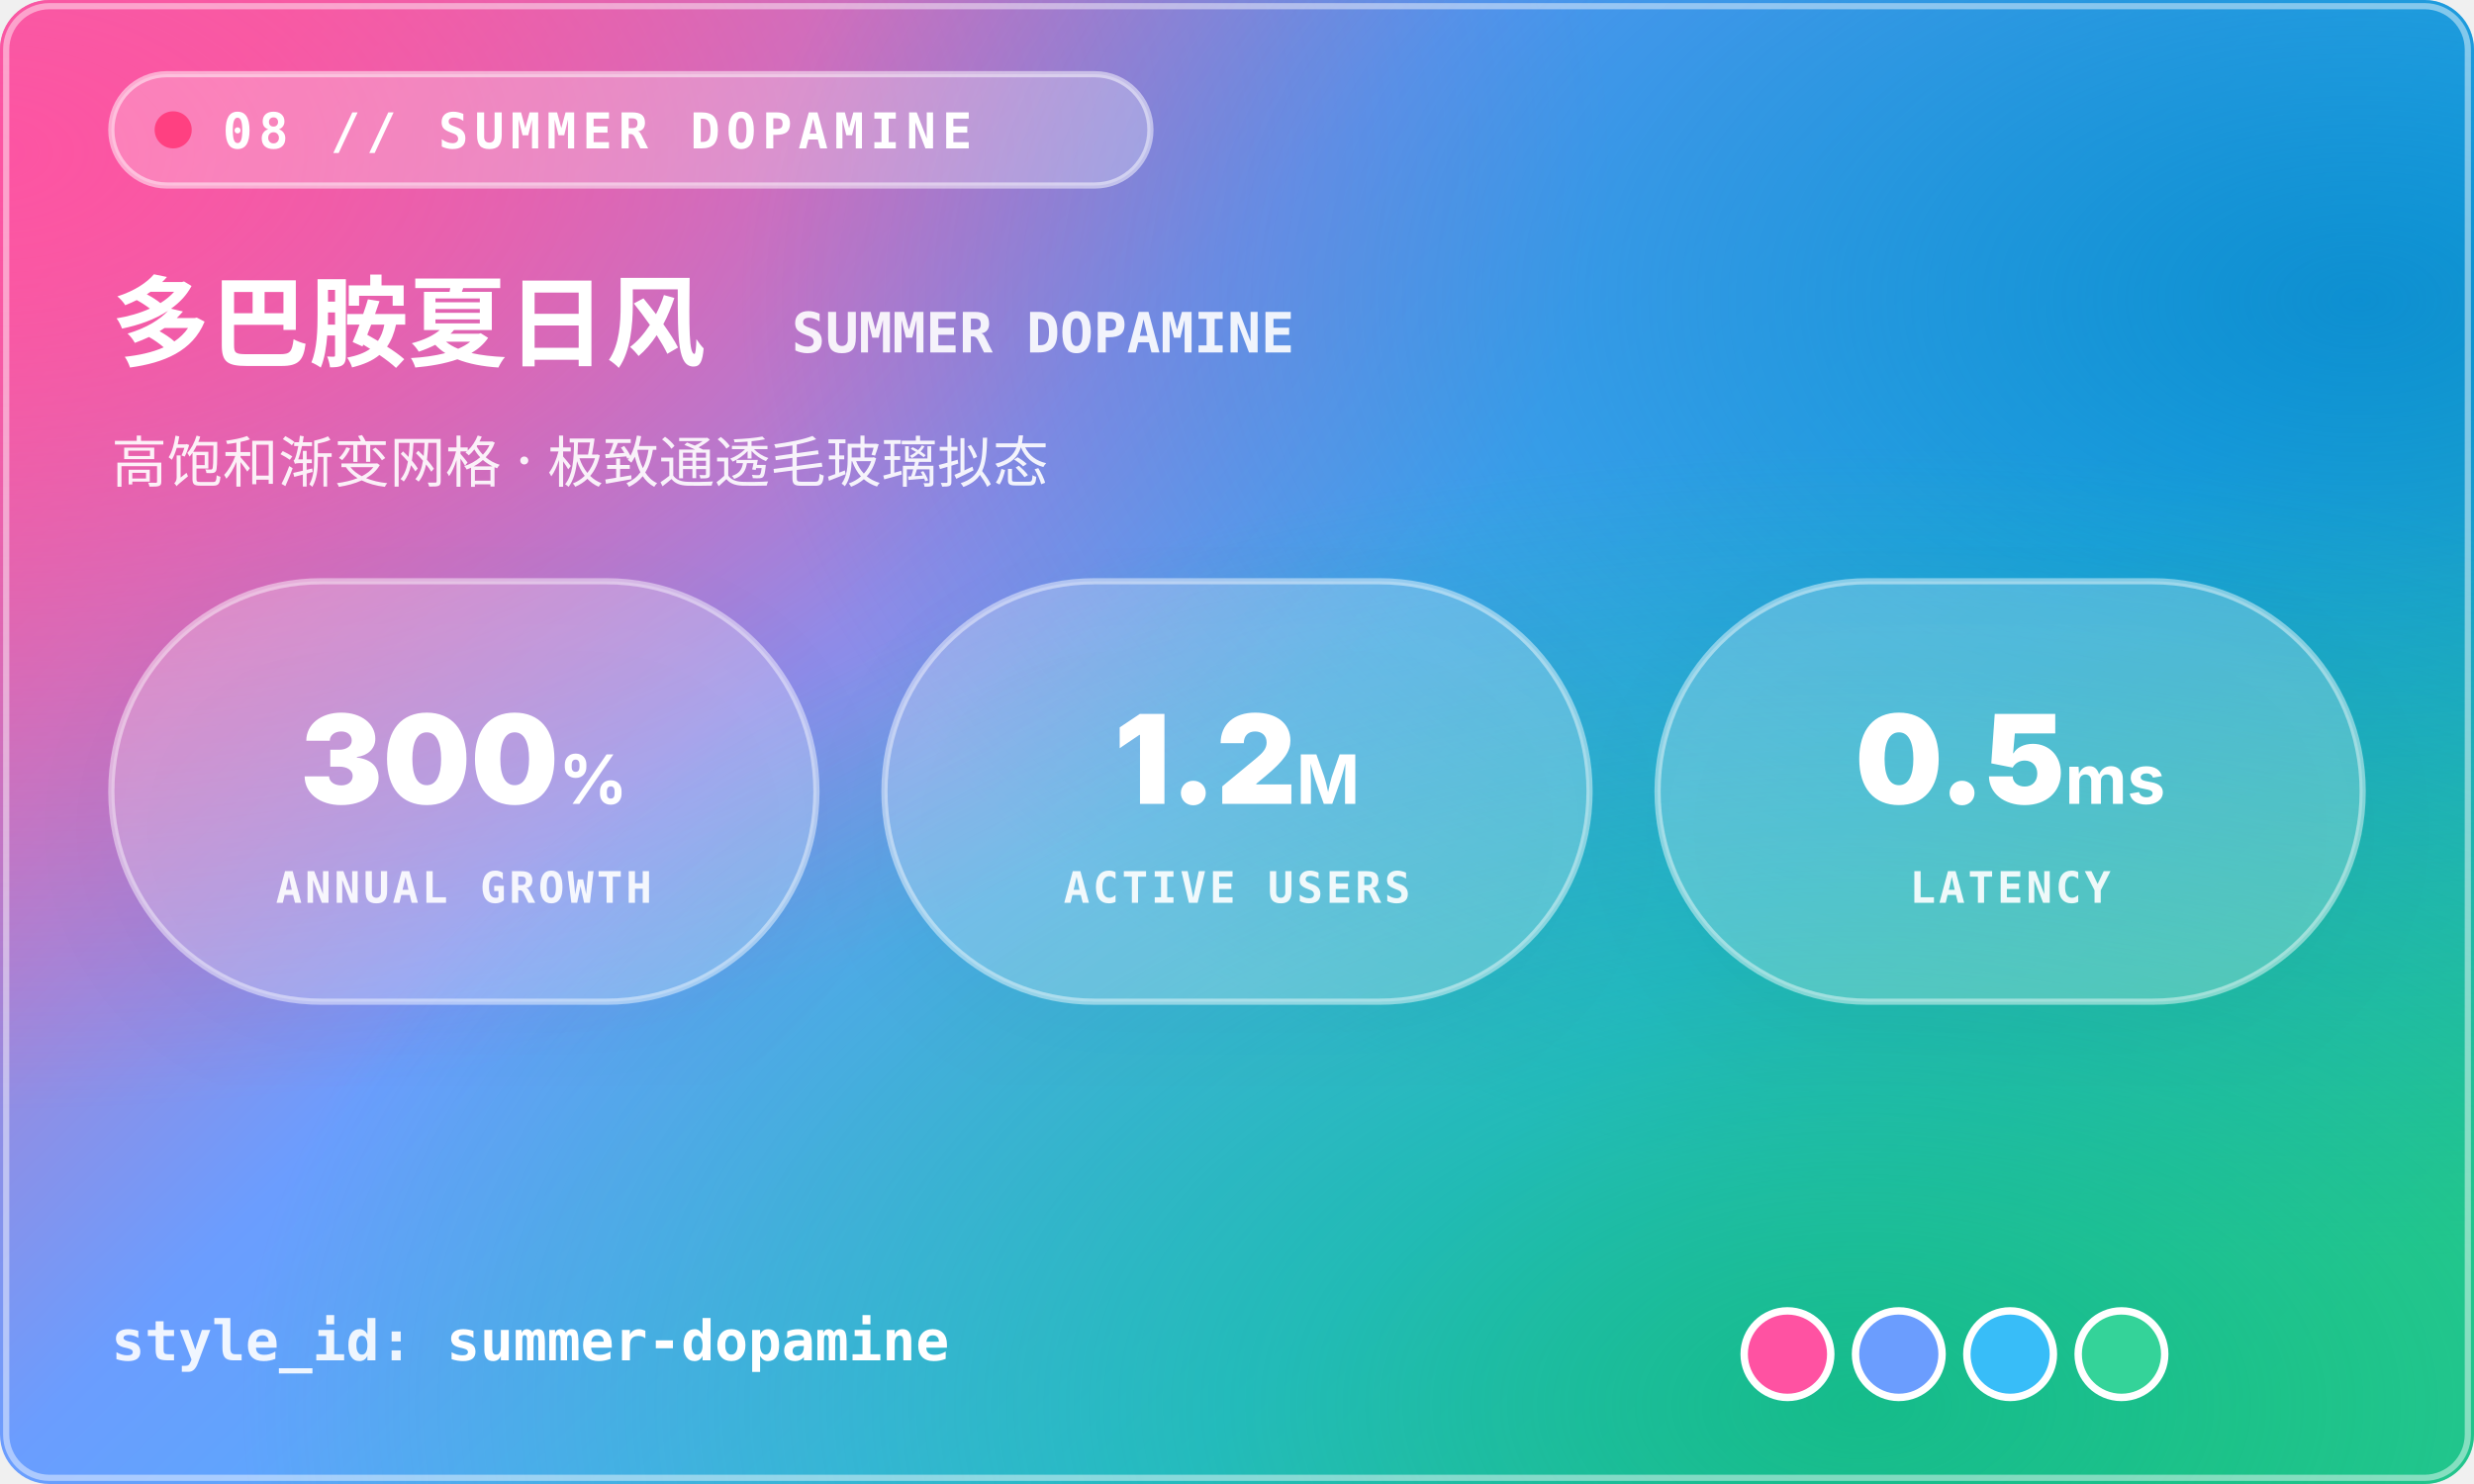
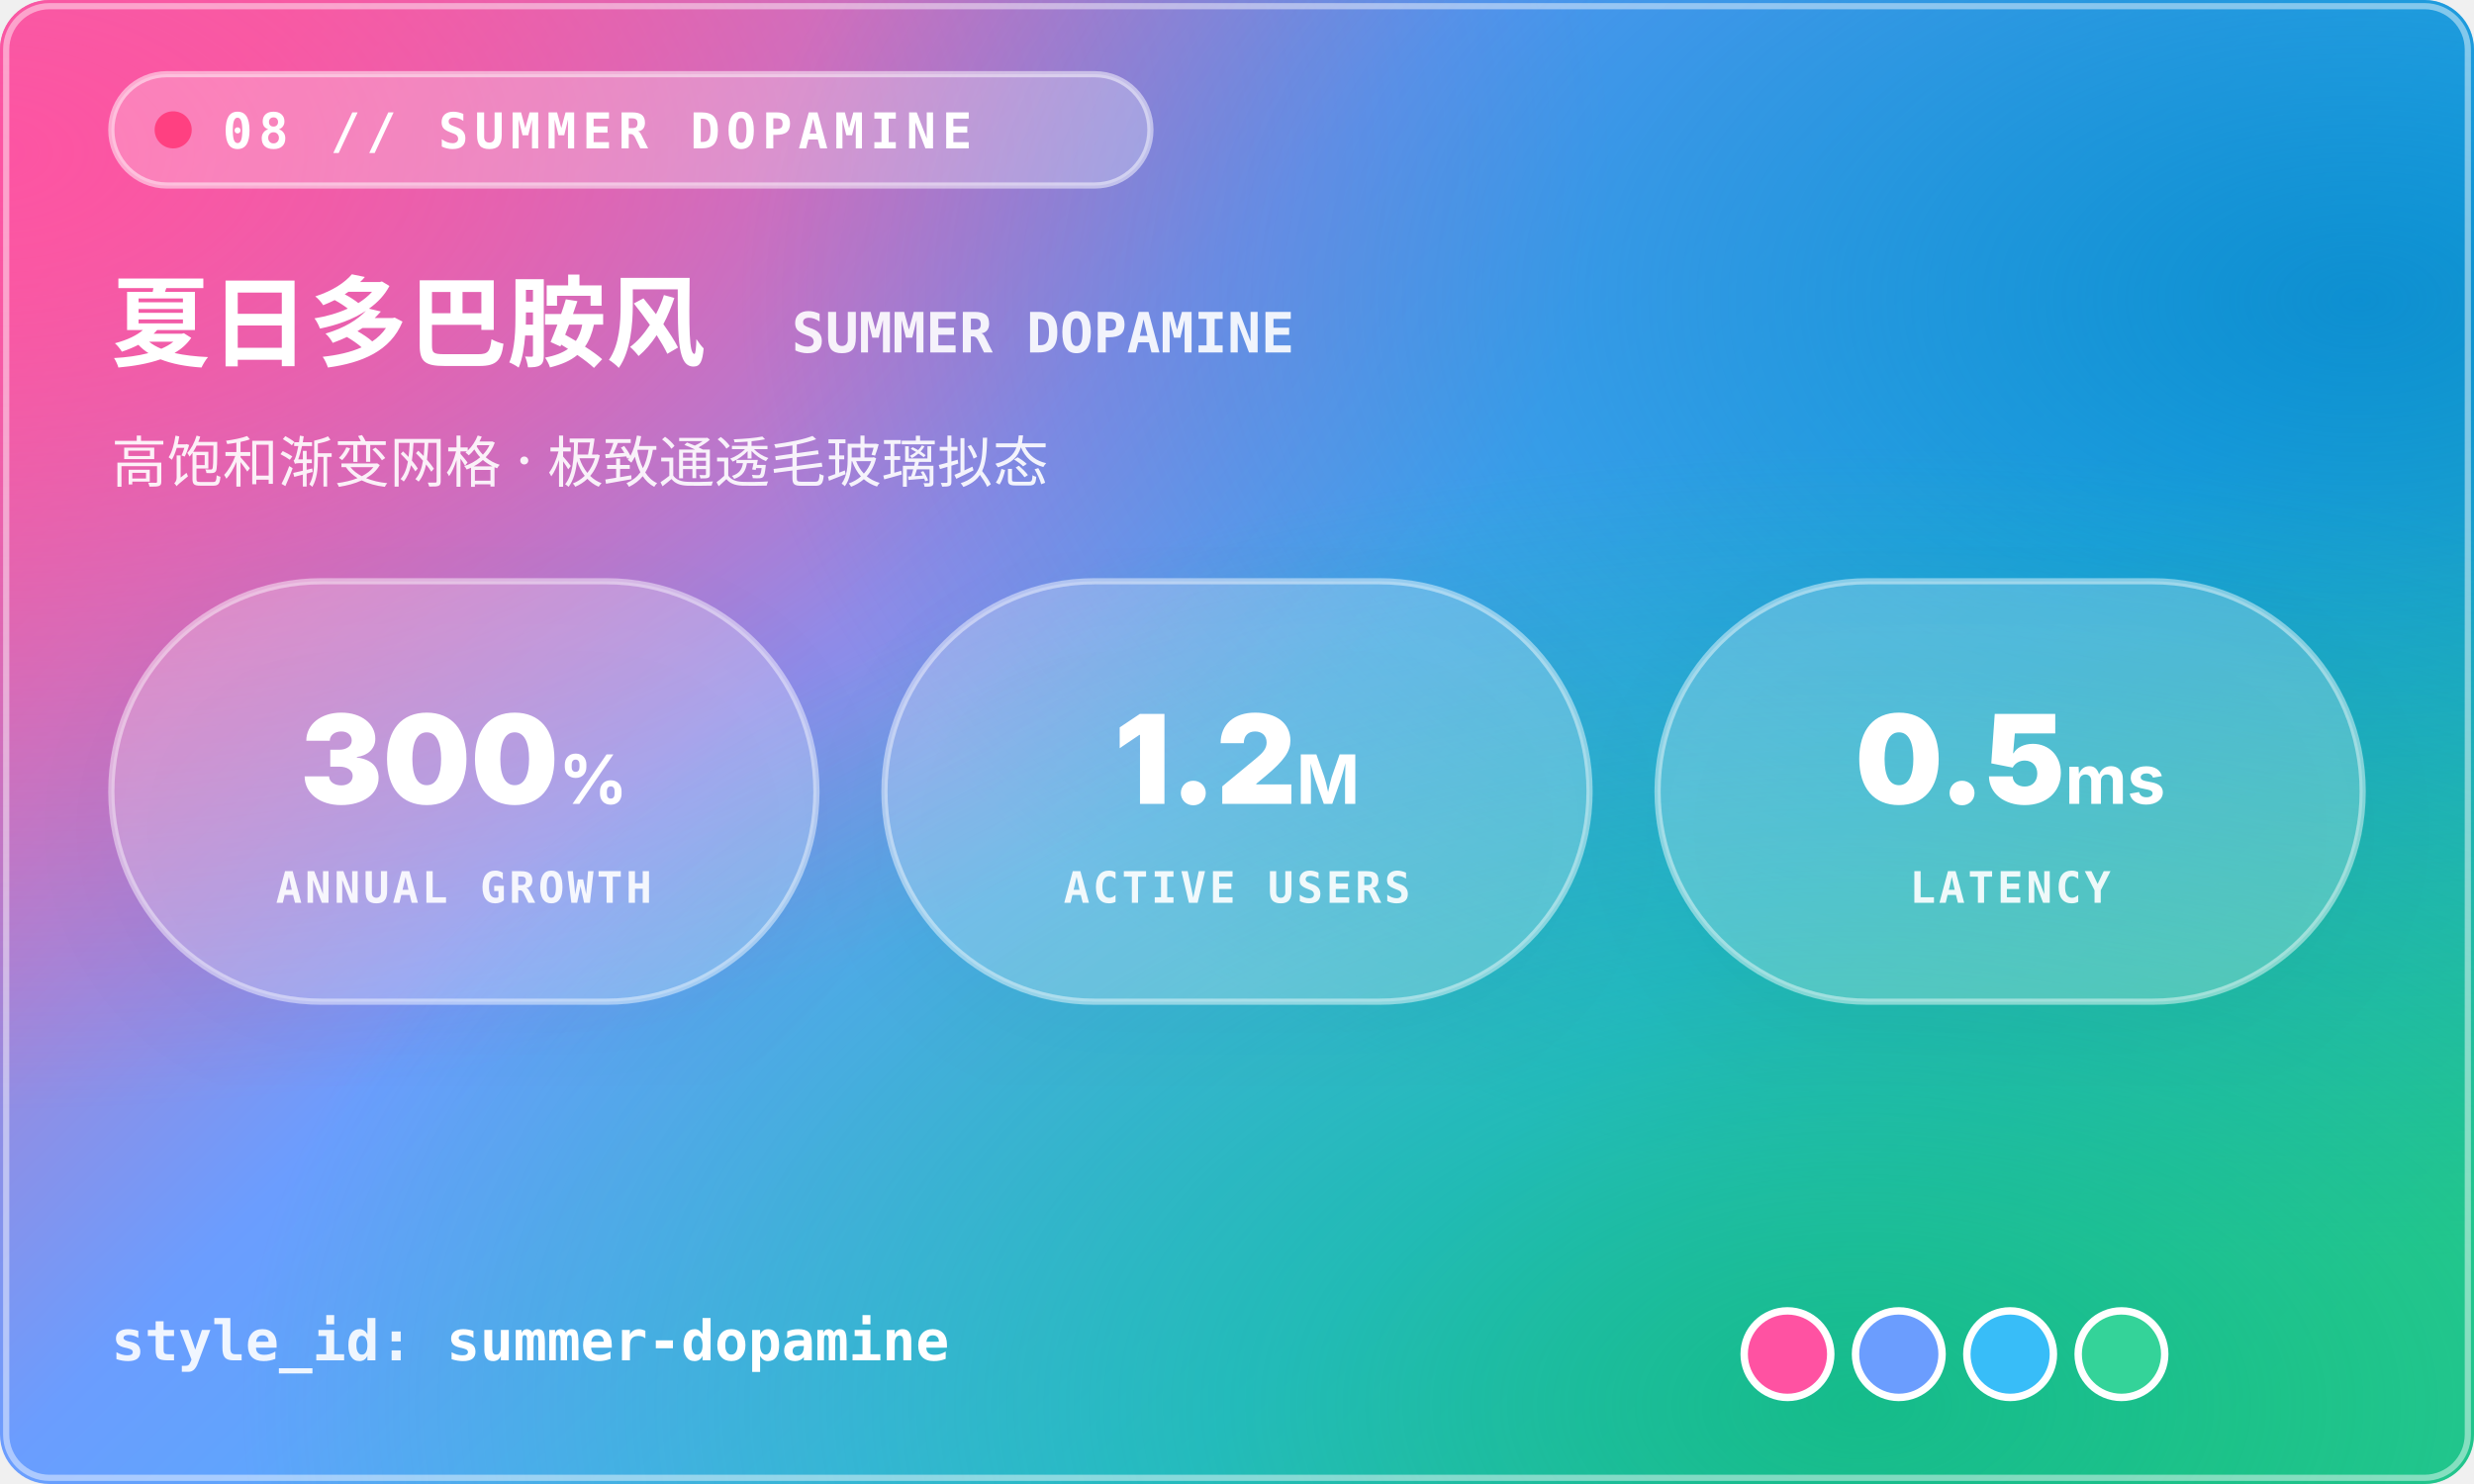
<svg xmlns="http://www.w3.org/2000/svg" viewBox="0 0 400 240" width="400" height="240">
  <defs>
    <linearGradient id="dop-base-grad" x1="0%" y1="20%" x2="100%" y2="80%">
      <stop offset="0%" stop-color="#E86AA7" />
      <stop offset="35%" stop-color="#6B9DFE" />
      <stop offset="70%" stop-color="#38BDF8" />
      <stop offset="100%" stop-color="#34D399" />
    </linearGradient>
    <radialGradient id="dop-pink-glow" cx="0%" cy="10%" r="65%">
      <stop offset="0%" stop-color="#FF52A2" stop-opacity="0.9" />
      <stop offset="100%" stop-color="#FF52A2" stop-opacity="0" />
    </radialGradient>
    <radialGradient id="dop-cyan-glow" cx="95%" cy="20%" r="65%">
      <stop offset="0%" stop-color="#0284C7" stop-opacity="0.8" />
      <stop offset="100%" stop-color="#0284C7" stop-opacity="0" />
    </radialGradient>
    <radialGradient id="dop-green-glow" cx="75%" cy="95%" r="65%">
      <stop offset="0%" stop-color="#10B981" stop-opacity="0.85" />
      <stop offset="100%" stop-color="#10B981" stop-opacity="0" />
    </radialGradient>
    <filter id="dop-capsule-shadow" x="-20%" y="-20%" width="140%" height="140%">
      <feDropShadow dx="0" dy="6" stdDeviation="8" flood-color="#0F172A" flood-opacity="0.10" />
    </filter>
  </defs>
  <style>
    .mono { font-family: "Fira Code", "IBM Plex Mono", Consolas, monospace; }
    .sans { font-family: -apple-system, BlinkMacSystemFont, "Arial Rounded MT Bold", "Varela Round", "PingFang SC", "Microsoft YaHei", sans-serif; }
  </style>
  <rect width="400" height="240" fill="url(#dop-base-grad)" rx="8" />
  <rect width="400" height="240" fill="url(#dop-pink-glow)" rx="8" />
  <rect width="400" height="240" fill="url(#dop-cyan-glow)" rx="8" />
  <rect width="400" height="240" fill="url(#dop-green-glow)" rx="8" />
  <rect width="398" height="238" x="1" y="1" fill="none" stroke="rgba(255, 255, 255, 0.45)" stroke-width="1" rx="7" />
  <g transform="translate(18, 12)">
    <rect width="168" height="18" rx="9" fill="rgba(255, 255, 255, 0.25)" stroke="rgba(255, 255, 255, 0.50)" stroke-width="1" />
    <circle cx="10" cy="9" r="3" fill="#FF4081" />
    <text class="mono" font-size="8" font-weight="800" fill="#FFFFFF" x="18" y="12" letter-spacing="1">08 // SUMMER DOPAMINE</text>
  </g>
  <g transform="translate(18, 58)">
-     <text class="sans" font-size="16" font-weight="900" fill="#FFFFFF" x="0" y="0">多巴胺夏日风</text>
+     <text class="sans" font-size="16" font-weight="900" fill="#FFFFFF" x="0" y="0">夏日多巴胺风</text>
    <text class="mono" font-size="9" font-weight="700" fill="rgba(255, 255, 255, 0.9)" x="110" y="-1">SUMMER DOPAMINE</text>
  </g>
  <g transform="translate(18, 72)">
    <text class="sans" font-size="9" font-weight="500" fill="rgba(255, 255, 255, 0.9)" x="0" y="6">高饱和渐变网格 · 极致通透毛玻璃拟态</text>
    <g transform="translate(0, 22)">
      <g transform="translate(0, 0)">
        <rect width="114" height="68" rx="34" fill="rgba(255, 255, 255, 0.22)" stroke="rgba(255, 255, 255, 0.45)" stroke-width="1" filter="url(#dop-capsule-shadow)" />
        <text class="sans" font-size="20" font-weight="900" fill="#FFFFFF" text-anchor="middle" x="57" y="36">300<tspan font-size="11" font-weight="700">%</tspan>
        </text>
        <text class="mono" font-size="7" font-weight="700" fill="rgba(255, 255, 255, 0.9)" text-anchor="middle" x="57" y="52" letter-spacing="0.5">ANNUAL GROWTH</text>
      </g>
      <g transform="translate(125, 0)">
        <rect width="114" height="68" rx="34" fill="rgba(255, 255, 255, 0.22)" stroke="rgba(255, 255, 255, 0.45)" stroke-width="1" filter="url(#dop-capsule-shadow)" />
        <text class="sans" font-size="20" font-weight="900" fill="#FFFFFF" text-anchor="middle" x="57" y="36">1.2<tspan font-size="11" font-weight="700">M</tspan>
        </text>
        <text class="mono" font-size="7" font-weight="700" fill="rgba(255, 255, 255, 0.9)" text-anchor="middle" x="57" y="52" letter-spacing="0.5">ACTIVE USERS</text>
      </g>
      <g transform="translate(250, 0)">
        <rect width="114" height="68" rx="34" fill="rgba(255, 255, 255, 0.22)" stroke="rgba(255, 255, 255, 0.45)" stroke-width="1" filter="url(#dop-capsule-shadow)" />
        <text class="sans" font-size="20" font-weight="900" fill="#FFFFFF" text-anchor="middle" x="57" y="36">0.5<tspan font-size="11" font-weight="700">ms</tspan>
        </text>
        <text class="mono" font-size="7" font-weight="700" fill="rgba(255, 255, 255, 0.9)" text-anchor="middle" x="57" y="52" letter-spacing="0.5">LATENCY</text>
      </g>
    </g>
  </g>
  <g transform="translate(18, 220)">
    <text class="mono" font-size="9" font-weight="700" fill="rgba(255, 255, 255, 0.9)" x="0" y="0">style_id: <tspan fill="#FFFFFF">summer-dopamine</tspan>
    </text>
    <g transform="translate(264, -8)">
      <circle cx="7" cy="7" r="7" fill="#FF52A2" stroke="#FFFFFF" stroke-width="1.2" />
      <circle cx="25" cy="7" r="7" fill="#6B9DFE" stroke="#FFFFFF" stroke-width="1.2" />
      <circle cx="43" cy="7" r="7" fill="#38BDF8" stroke="#FFFFFF" stroke-width="1.2" />
      <circle cx="61" cy="7" r="7" fill="#34D399" stroke="#FFFFFF" stroke-width="1.2" />
    </g>
  </g>
</svg>
